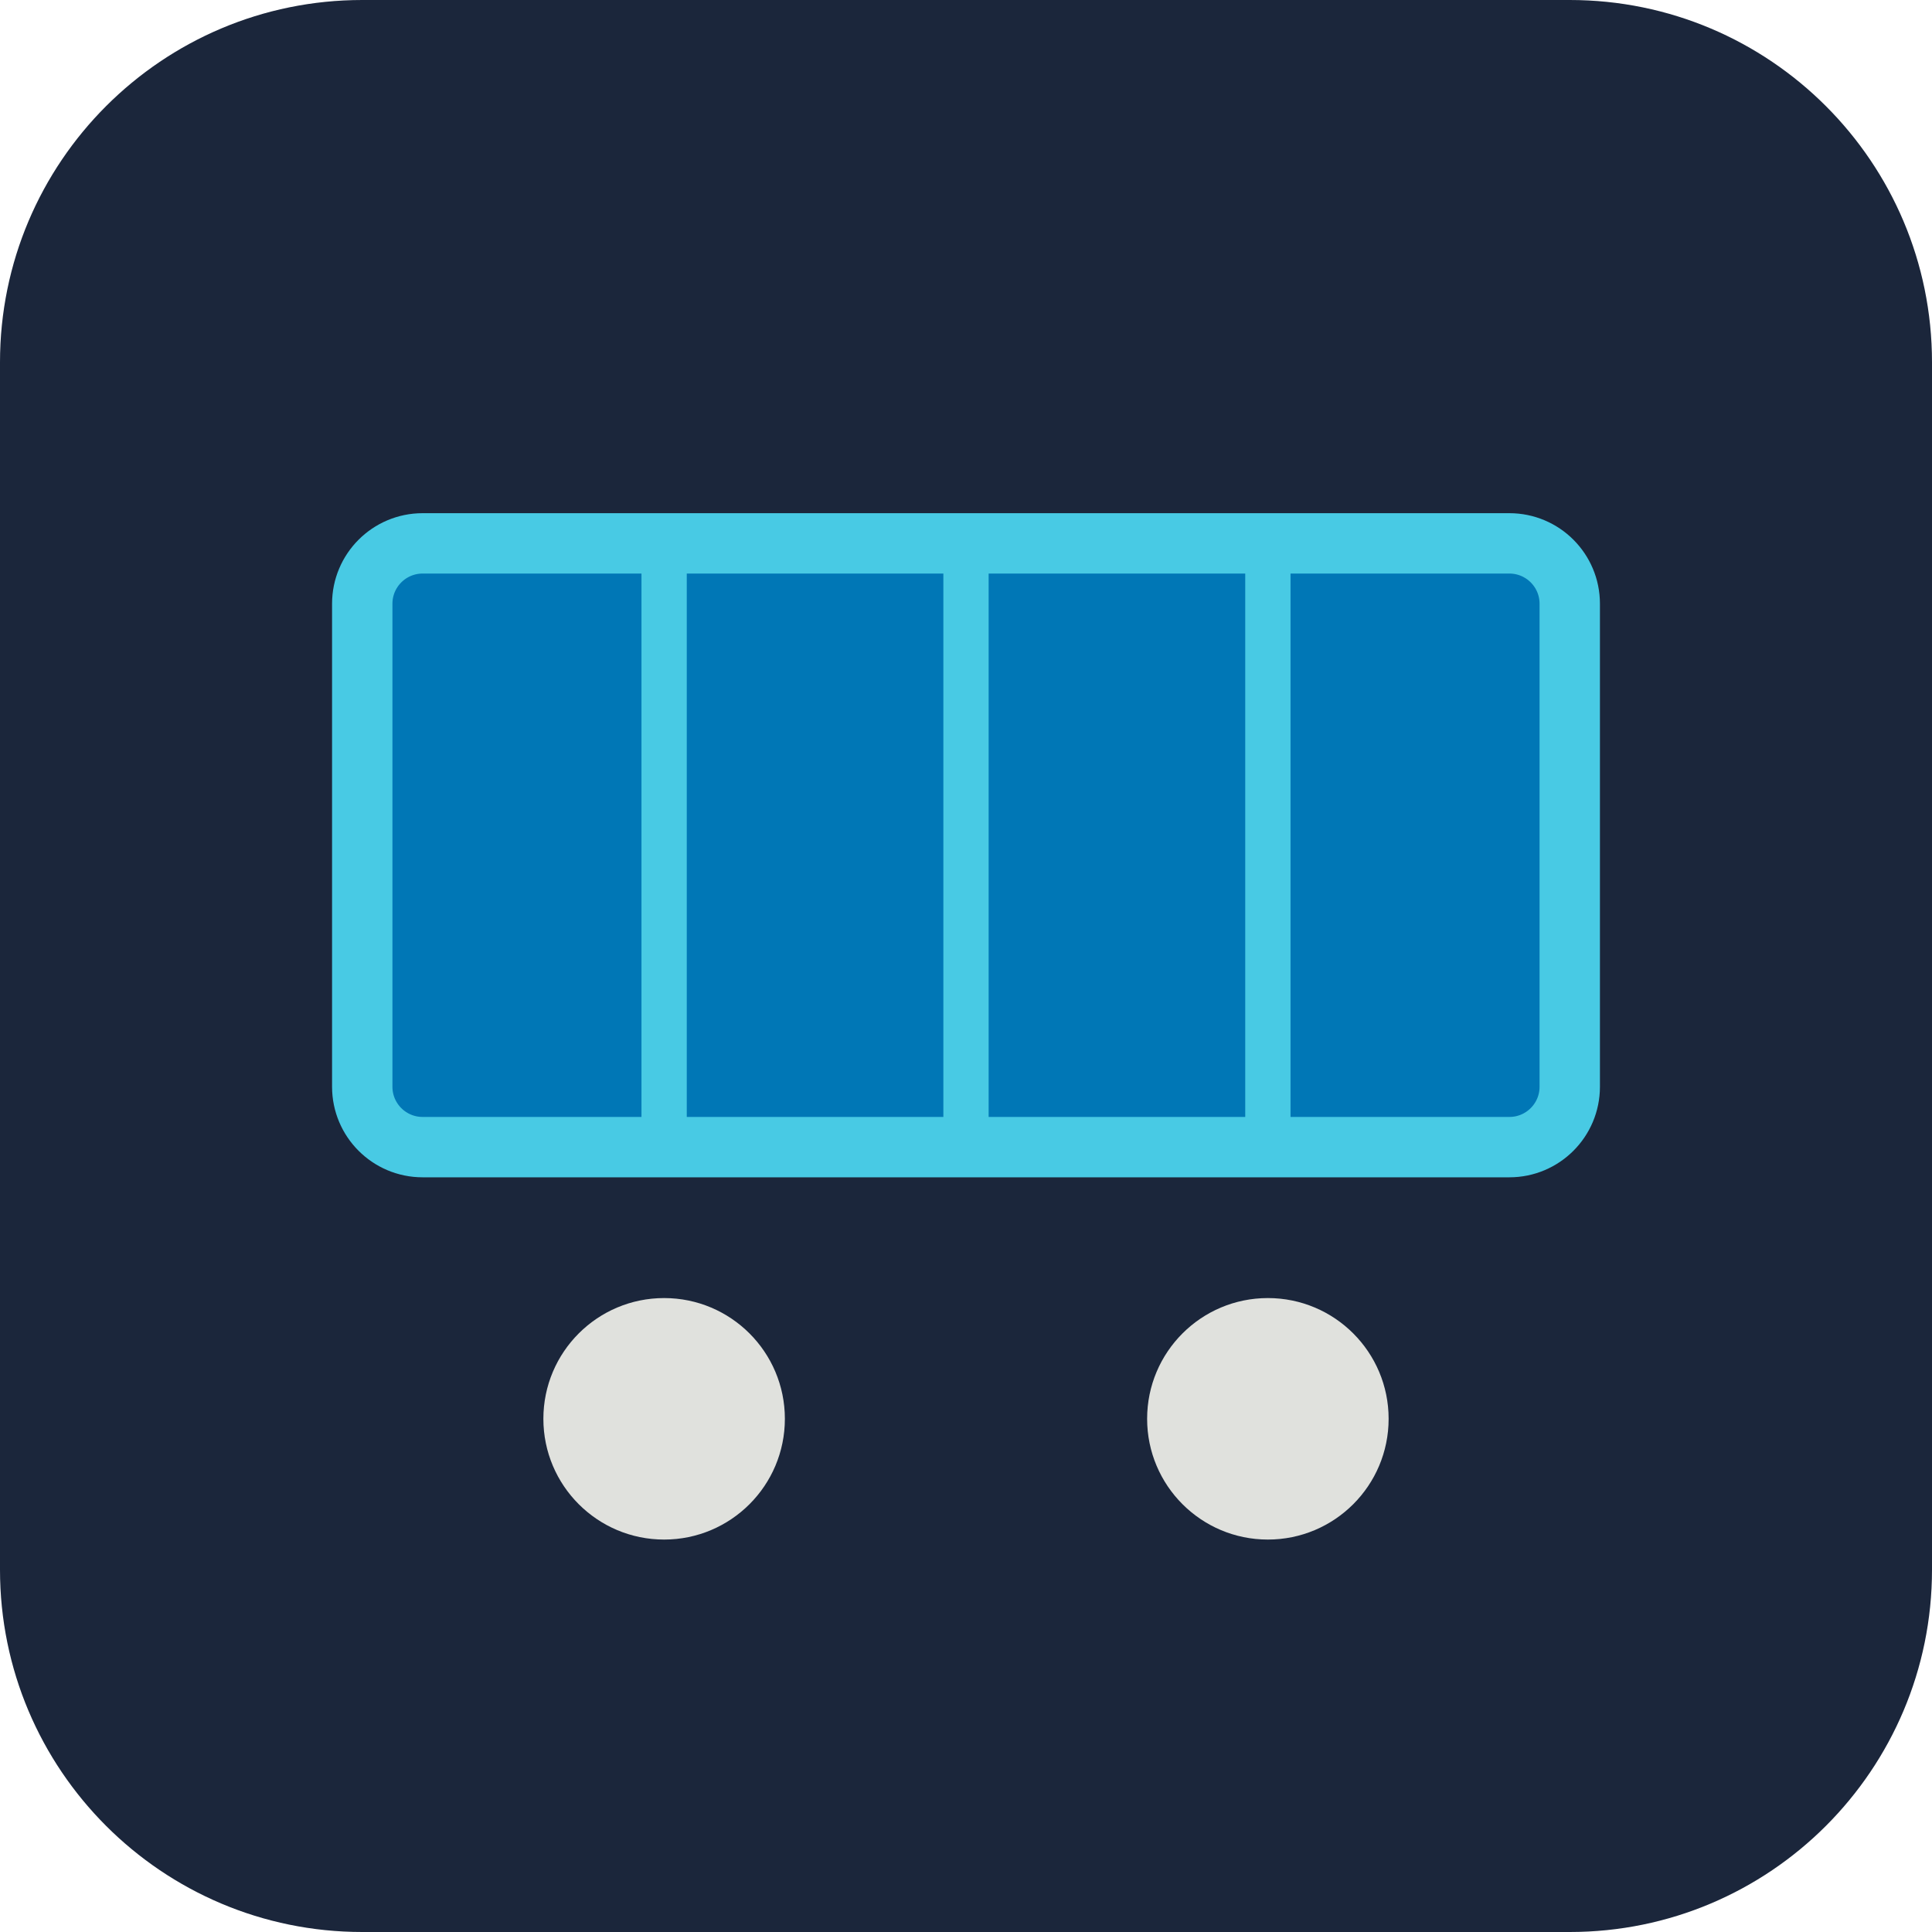
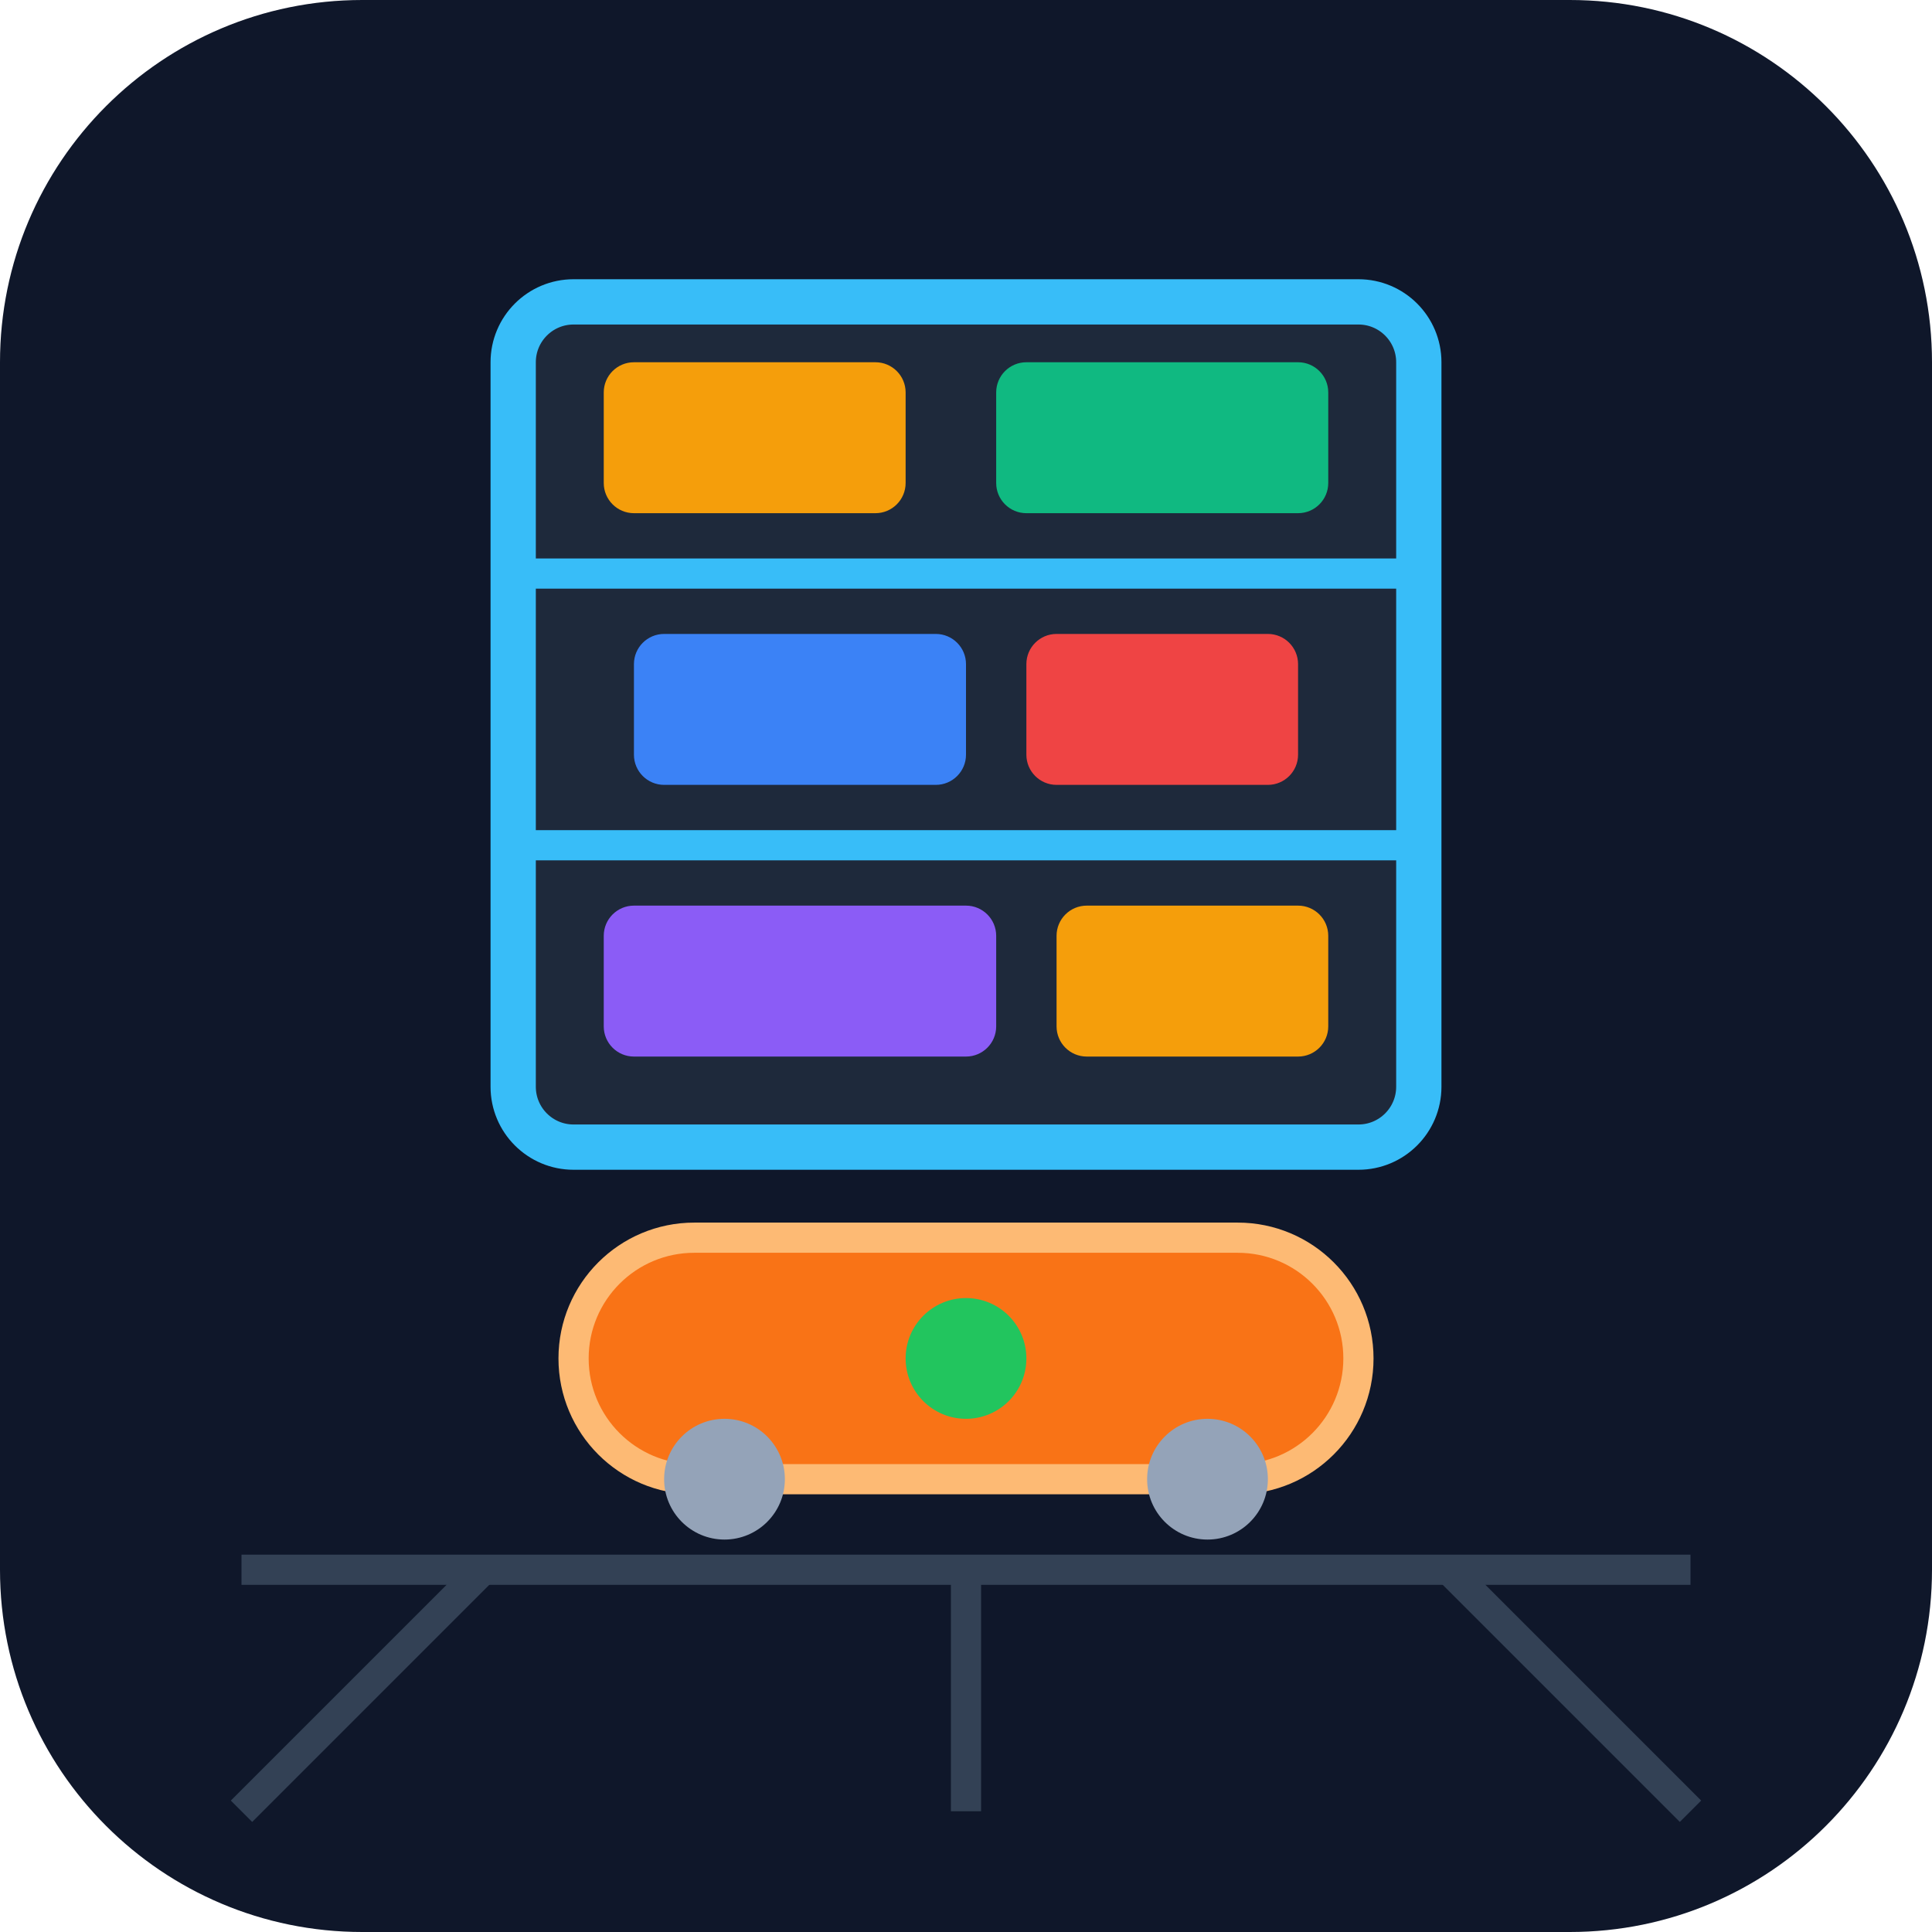
<svg xmlns="http://www.w3.org/2000/svg" width="128" height="128" viewBox="0 0 128 128">
-   <rect width="128" height="128" rx="24" fill="#1b263b" />
-   <rect x="24" y="36" width="80" height="40" rx="4" fill="#0077b6" stroke="#48cae4" stroke-width="4" />
-   <line x1="44" y1="36" x2="44" y2="76" stroke="#48cae4" stroke-width="3" />
-   <line x1="64" y1="36" x2="64" y2="76" stroke="#48cae4" stroke-width="3" />
-   <line x1="84" y1="36" x2="84" y2="76" stroke="#48cae4" stroke-width="3" />
-   <circle cx="44" cy="94" r="8" fill="#e0e1dd" />
-   <circle cx="84" cy="94" r="8" fill="#e0e1dd" />
+   <rect width="128" height="128" rx="24" fill="#0f172a" />
+   <line x1="16" y1="104" x2="112" y2="104" stroke="#334155" stroke-width="2" />
+   <line x1="32" y1="104" x2="16" y2="120" stroke="#334155" stroke-width="2" />
+   <line x1="64" y1="104" x2="64" y2="120" stroke="#334155" stroke-width="2" />
+   <line x1="96" y1="104" x2="112" y2="120" stroke="#334155" stroke-width="2" />
+   <rect x="34" y="20" width="60" height="56" rx="4" fill="#1e293b" stroke="#38bdf8" stroke-width="3" />
+   <line x1="34" y1="38" x2="94" y2="38" stroke="#38bdf8" stroke-width="2" />
+   <line x1="34" y1="56" x2="94" y2="56" stroke="#38bdf8" stroke-width="2" />
+   <rect x="40" y="24" width="20" height="10" rx="2" fill="#f59e0b" />
+   <rect x="66" y="24" width="22" height="10" rx="2" fill="#10b981" />
+   <rect x="42" y="42" width="22" height="10" rx="2" fill="#3b82f6" />
+   <rect x="68" y="42" width="18" height="10" rx="2" fill="#ef4444" />
+   <rect x="40" y="60" width="26" height="10" rx="2" fill="#8b5cf6" />
+   <rect x="70" y="60" width="18" height="10" rx="2" fill="#f59e0b" />
+   <rect x="38" y="82" width="52" height="16" rx="8" fill="#f97316" stroke="#fdba74" stroke-width="2" />
+   <circle cx="48" cy="98" r="4" fill="#94a3b8" />
+   <circle cx="80" cy="98" r="4" fill="#94a3b8" />
+   <circle cx="64" cy="90" r="4" fill="#22c55e" />
</svg>
